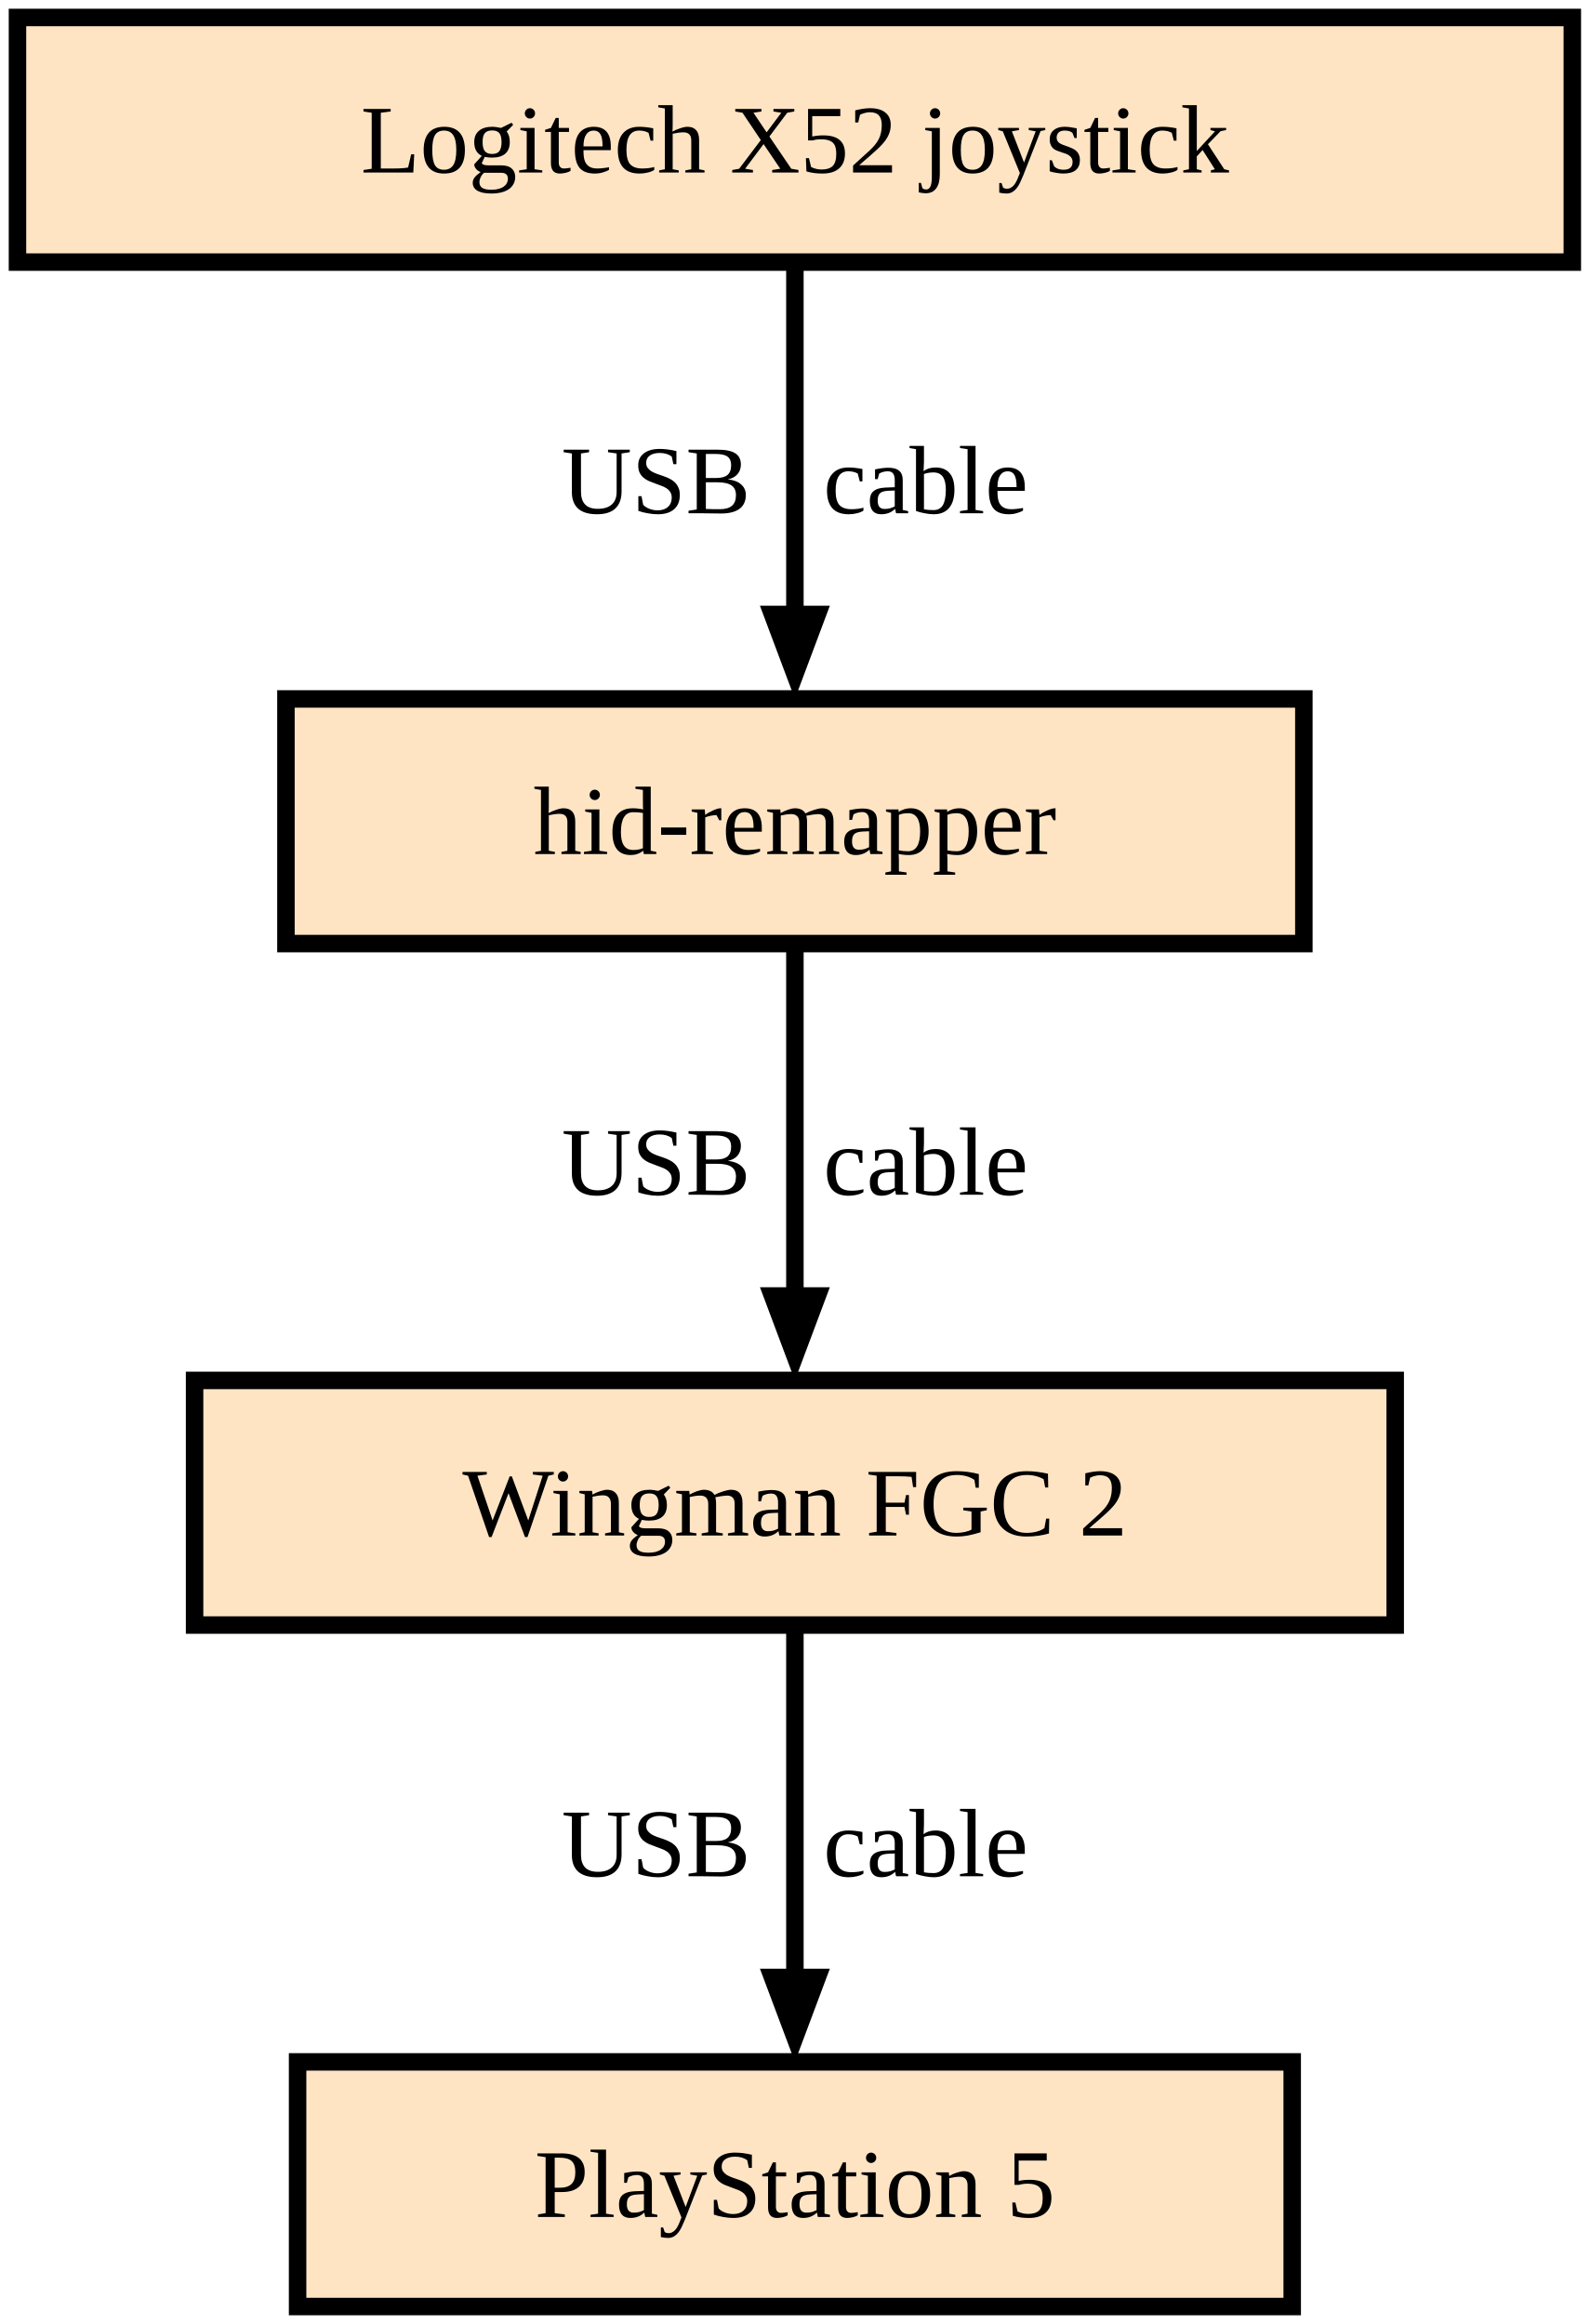
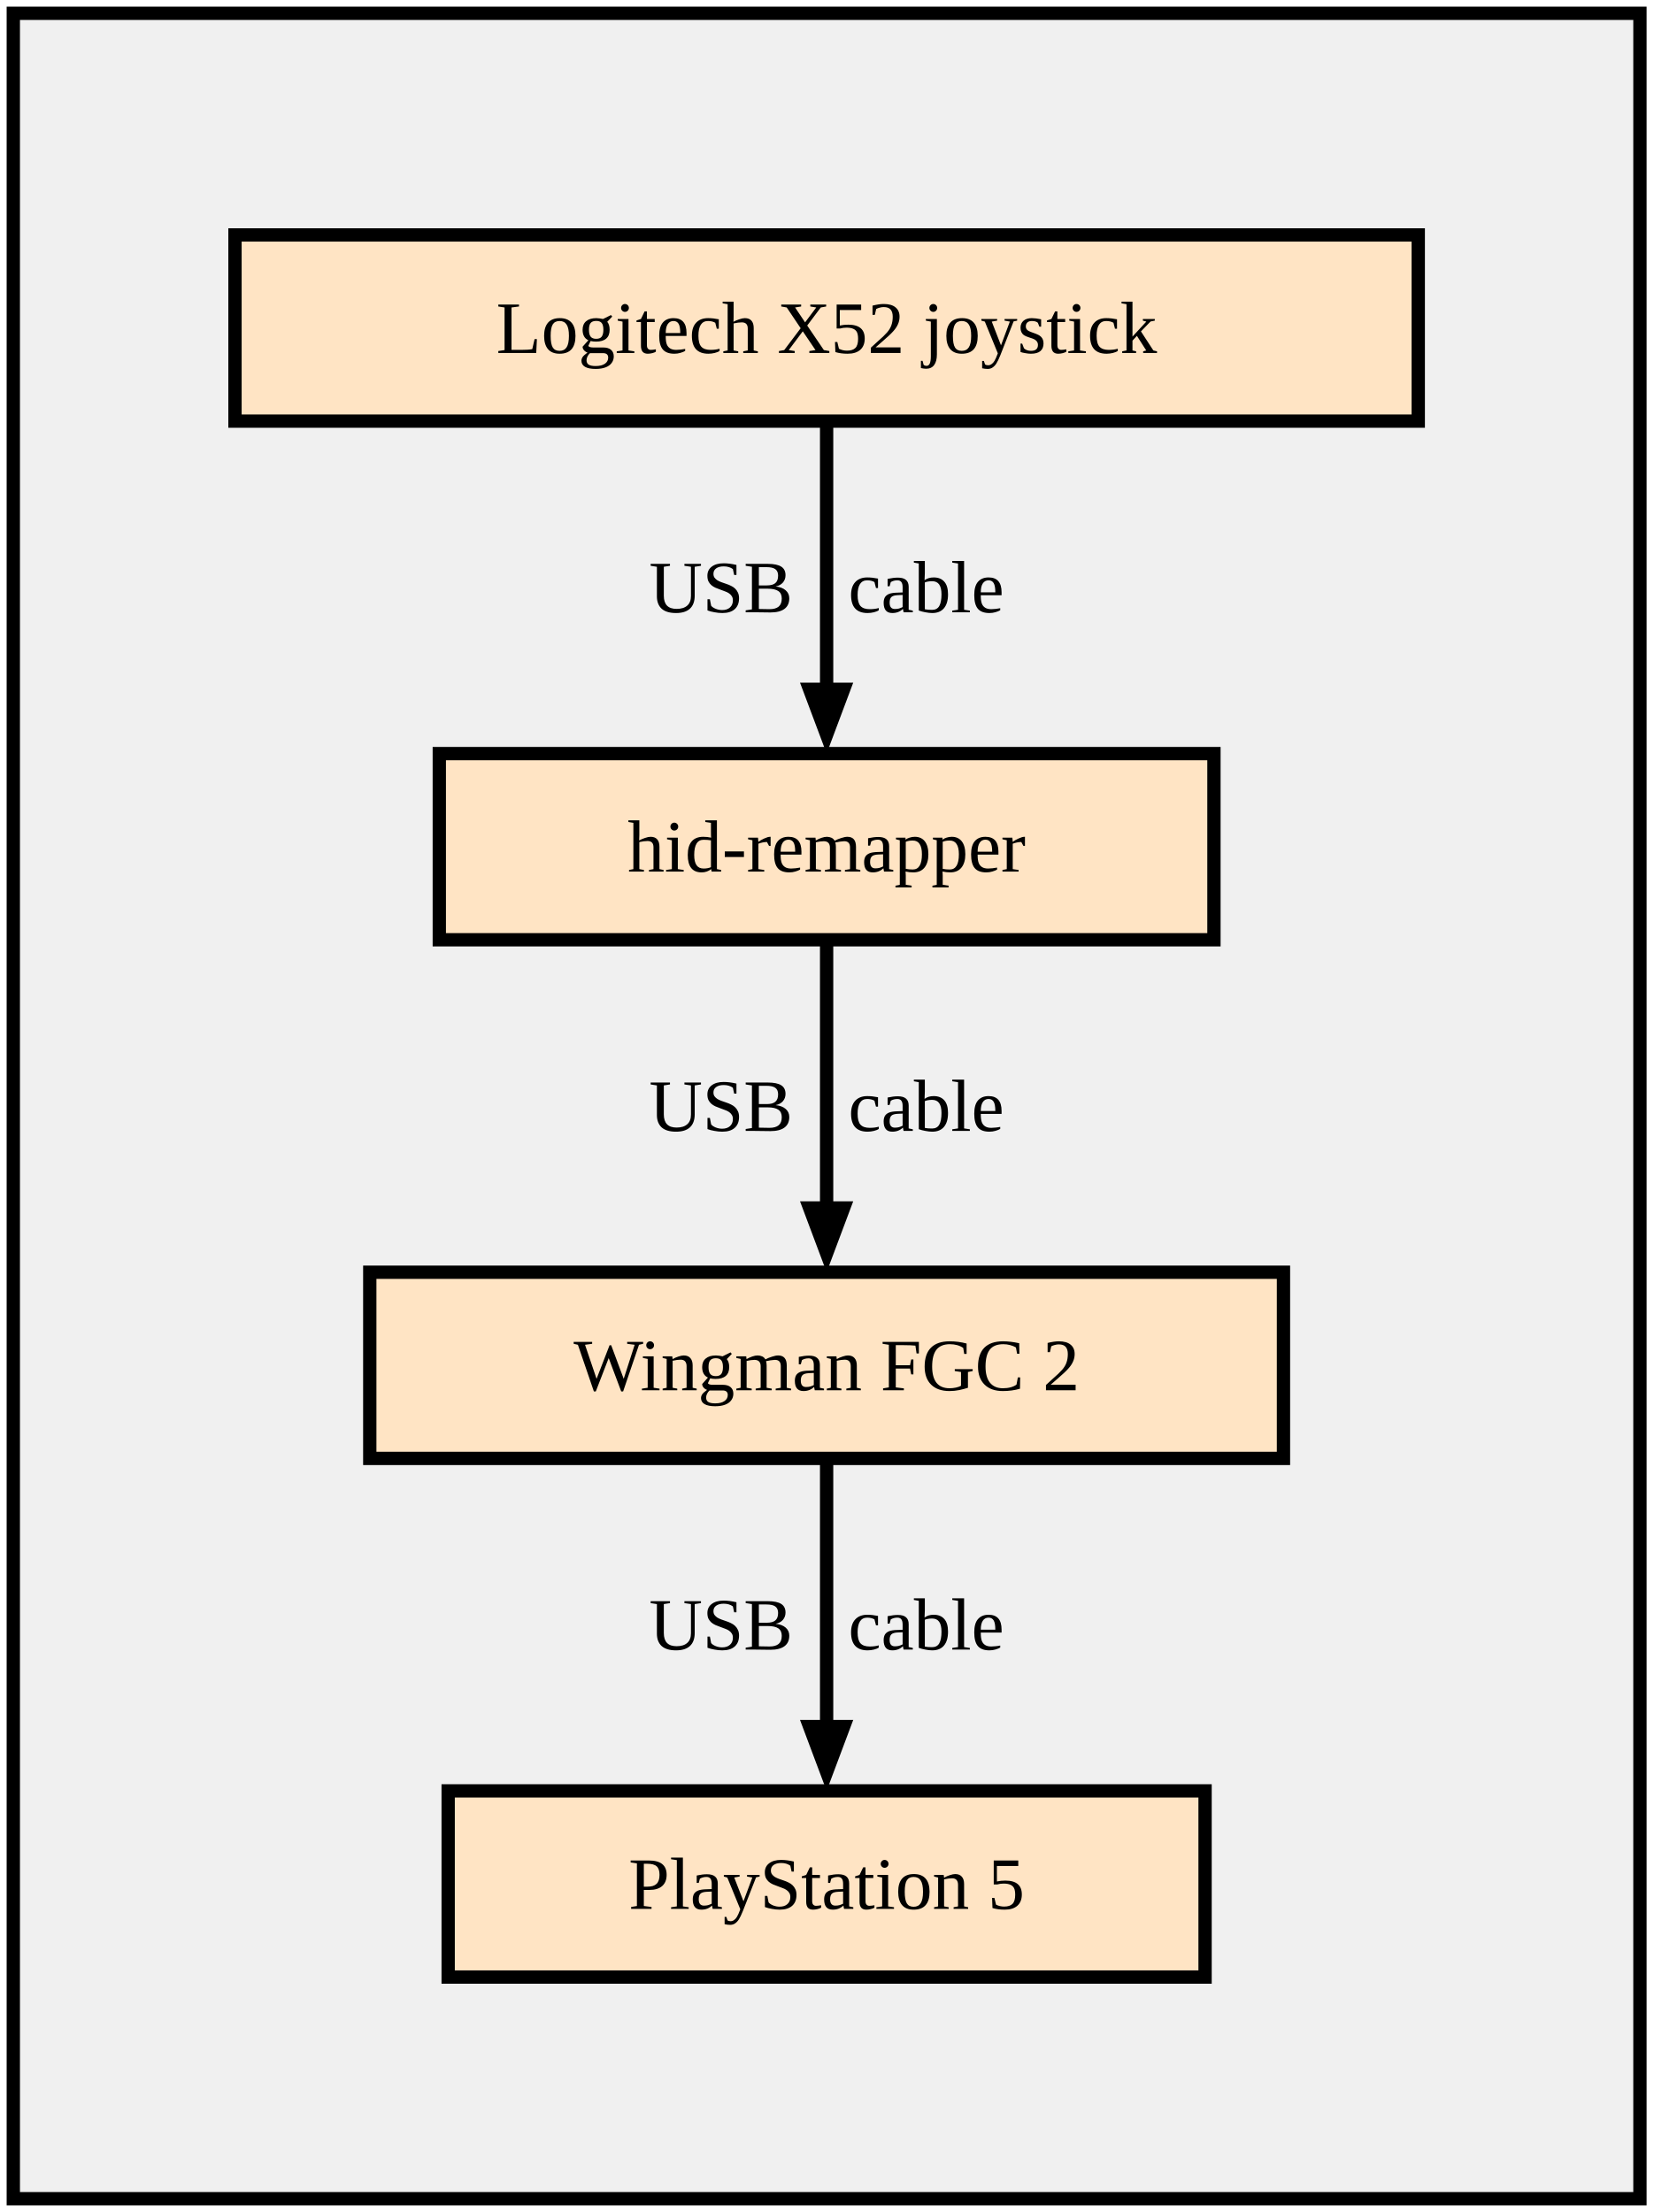
- <svg xmlns="http://www.w3.org/2000/svg" width="256" style="font-size:initial;" class="pikchr" viewBox="0 0 196.474 287.28">
-   <path d="M2.16,32.4L194.314,32.4L194.314,2.16L2.16,2.16Z" style="fill:rgb(255,228,196);stroke-width:2.16;stroke:rgb(0,0,0);" />
-   <text x="98.237" y="17.28" text-anchor="middle" fill="rgb(0,0,0)" dominant-baseline="central">Logitech X52 joystick</text>
-   <polygon points="98.237,86.4 93.917,74.88 102.557,74.88" style="fill:rgb(0,0,0)" />
-   <path d="M98.237,32.4L98.237,80.64" style="fill:none;stroke-width:2.16;stroke:rgb(0,0,0);" />
-   <text x="98.237" y="59.4" text-anchor="middle" fill="rgb(0,0,0)" dominant-baseline="central">USB   cable</text>
-   <path d="M35.338,116.64L161.136,116.64L161.136,86.4L35.338,86.4Z" style="fill:rgb(255,228,196);stroke-width:2.16;stroke:rgb(0,0,0);" />
-   <text x="98.237" y="101.52" text-anchor="middle" fill="rgb(0,0,0)" dominant-baseline="central">hid-remapper</text>
-   <polygon points="98.237,170.64 93.917,159.12 102.557,159.12" style="fill:rgb(0,0,0)" />
-   <path d="M98.237,116.64L98.237,164.88" style="fill:none;stroke-width:2.16;stroke:rgb(0,0,0);" />
-   <text x="98.237" y="143.64" text-anchor="middle" fill="rgb(0,0,0)" dominant-baseline="central">USB   cable</text>
-   <path d="M24.048,200.88L172.426,200.88L172.426,170.64L24.048,170.64Z" style="fill:rgb(255,228,196);stroke-width:2.16;stroke:rgb(0,0,0);" />
-   <text x="98.237" y="185.76" text-anchor="middle" fill="rgb(0,0,0)" dominant-baseline="central">Wingman FGC 2</text>
-   <polygon points="98.237,254.88 93.917,243.36 102.557,243.36" style="fill:rgb(0,0,0)" />
-   <path d="M98.237,200.88L98.237,249.12" style="fill:none;stroke-width:2.16;stroke:rgb(0,0,0);" />
-   <text x="98.237" y="227.88" text-anchor="middle" fill="rgb(0,0,0)" dominant-baseline="central">USB   cable</text>
-   <path d="M36.778,285.12L159.696,285.12L159.696,254.88L36.778,254.88Z" style="fill:rgb(255,228,196);stroke-width:2.16;stroke:rgb(0,0,0);" />
-   <text x="98.237" y="270" text-anchor="middle" fill="rgb(0,0,0)" dominant-baseline="central">PlayStation 5</text>
+ <svg xmlns="http://www.w3.org/2000/svg" width="256" style="font-size:initial;" class="pikchr" viewBox="0 0 268.474 359.28">
+   <path d="M2.16,357.12L266.314,357.12L266.314,2.16L2.16,2.16Z" style="fill:rgb(240,240,240);stroke-width:2.16;stroke:rgb(0,0,0);" />
+   <path d="M38.16,68.4L230.314,68.4L230.314,38.16L38.16,38.16Z" style="fill:rgb(255,228,196);stroke-width:2.16;stroke:rgb(0,0,0);" />
+   <text x="134.237" y="53.28" text-anchor="middle" fill="rgb(0,0,0)" dominant-baseline="central">Logitech X52 joystick</text>
+   <polygon points="134.237,122.4 129.917,110.88 138.557,110.88" style="fill:rgb(0,0,0)" />
+   <path d="M134.237,68.4L134.237,116.64" style="fill:none;stroke-width:2.16;stroke:rgb(0,0,0);" />
+   <text x="134.237" y="95.4" text-anchor="middle" fill="rgb(0,0,0)" dominant-baseline="central">USB   cable</text>
+   <path d="M71.338,152.64L197.136,152.64L197.136,122.4L71.338,122.4Z" style="fill:rgb(255,228,196);stroke-width:2.16;stroke:rgb(0,0,0);" />
+   <text x="134.237" y="137.52" text-anchor="middle" fill="rgb(0,0,0)" dominant-baseline="central">hid-remapper</text>
+   <polygon points="134.237,206.64 129.917,195.12 138.557,195.12" style="fill:rgb(0,0,0)" />
+   <path d="M134.237,152.64L134.237,200.88" style="fill:none;stroke-width:2.16;stroke:rgb(0,0,0);" />
+   <text x="134.237" y="179.64" text-anchor="middle" fill="rgb(0,0,0)" dominant-baseline="central">USB   cable</text>
+   <path d="M60.048,236.88L208.426,236.88L208.426,206.64L60.048,206.64Z" style="fill:rgb(255,228,196);stroke-width:2.16;stroke:rgb(0,0,0);" />
+   <text x="134.237" y="221.76" text-anchor="middle" fill="rgb(0,0,0)" dominant-baseline="central">Wingman FGC 2</text>
+   <polygon points="134.237,290.88 129.917,279.36 138.557,279.36" style="fill:rgb(0,0,0)" />
+   <path d="M134.237,236.88L134.237,285.12" style="fill:none;stroke-width:2.16;stroke:rgb(0,0,0);" />
+   <text x="134.237" y="263.88" text-anchor="middle" fill="rgb(0,0,0)" dominant-baseline="central">USB   cable</text>
+   <path d="M72.778,321.12L195.696,321.12L195.696,290.88L72.778,290.88Z" style="fill:rgb(255,228,196);stroke-width:2.16;stroke:rgb(0,0,0);" />
+   <text x="134.237" y="306" text-anchor="middle" fill="rgb(0,0,0)" dominant-baseline="central">PlayStation 5</text>
</svg>
